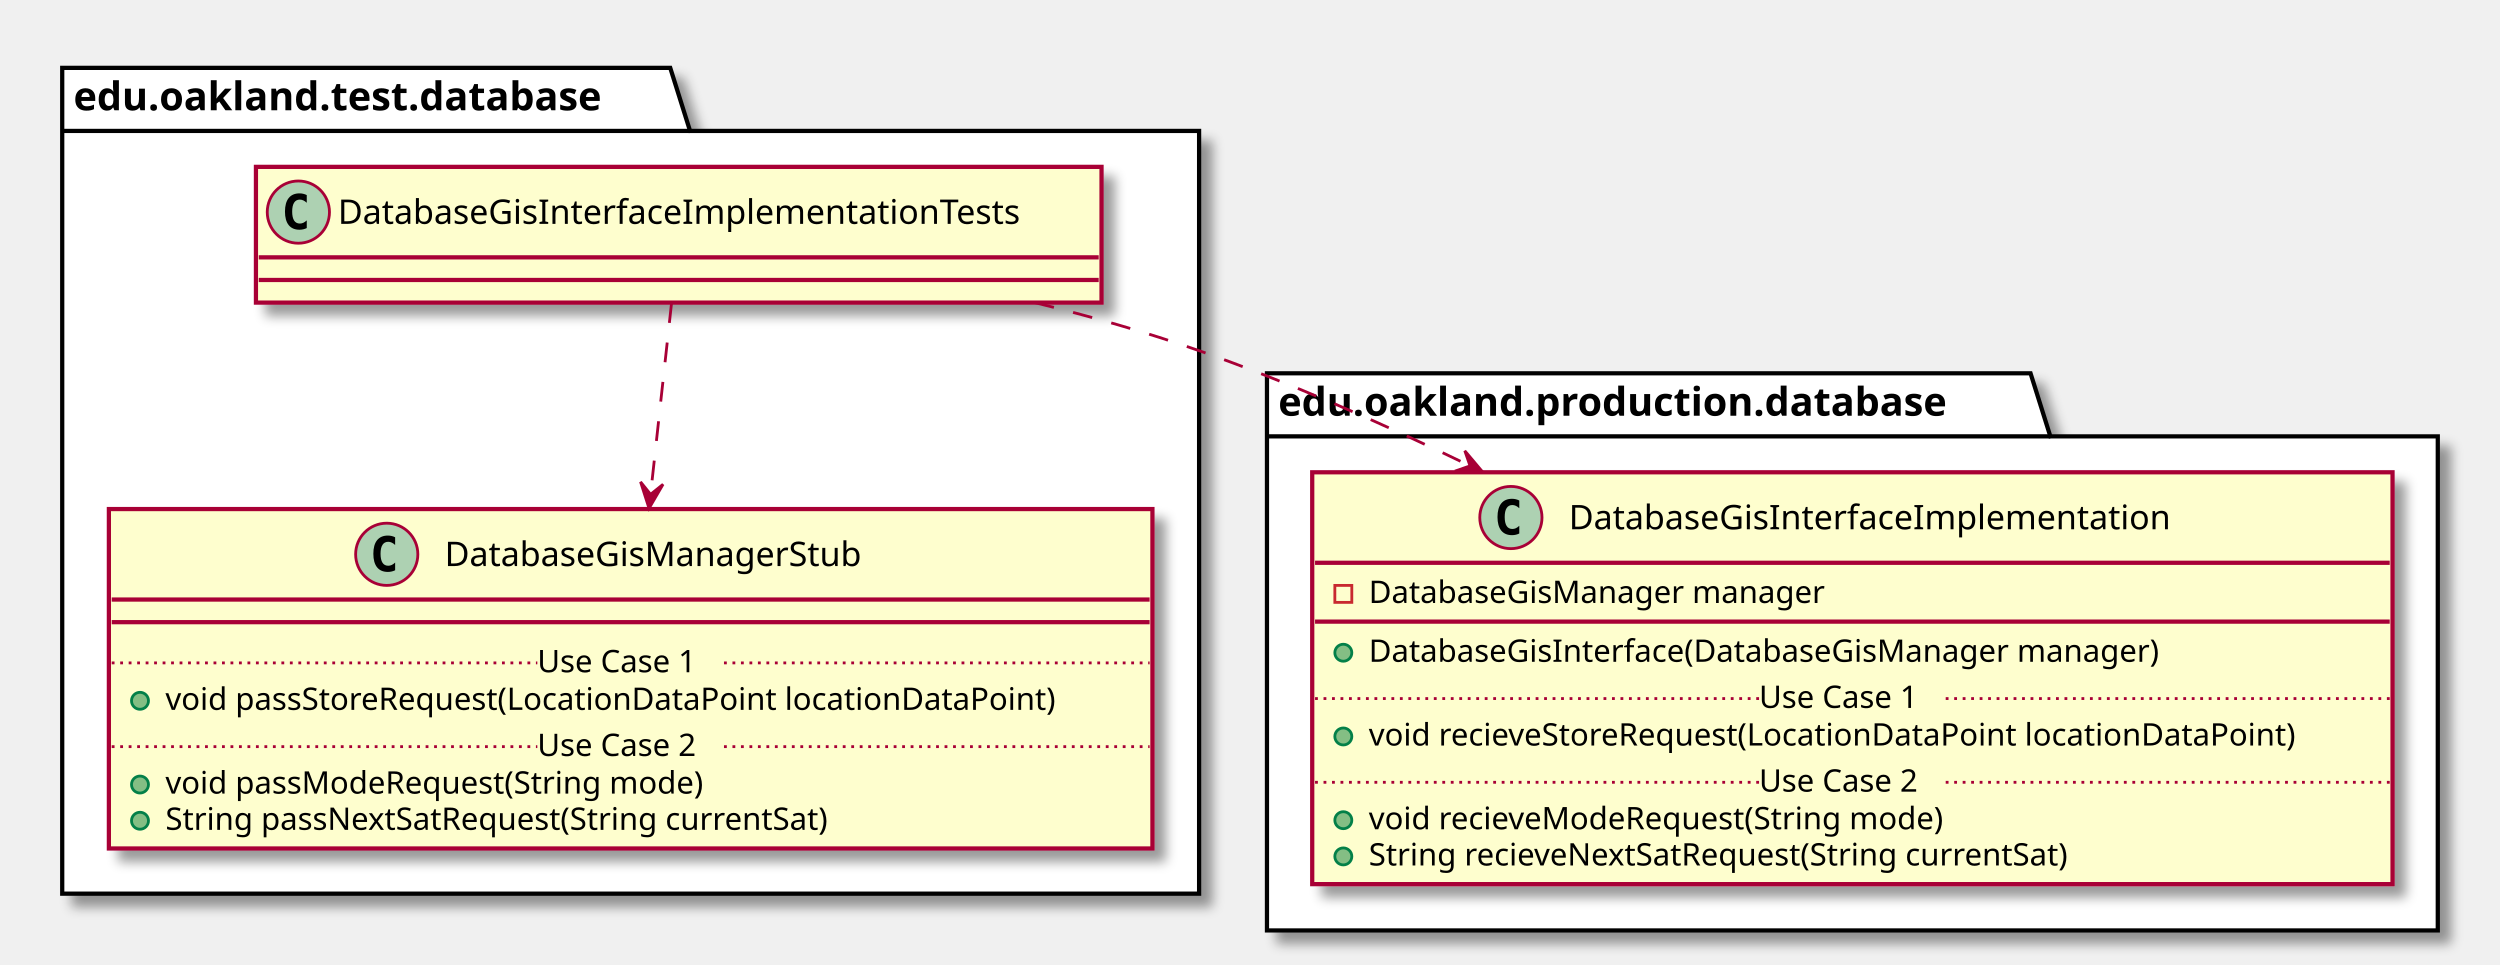
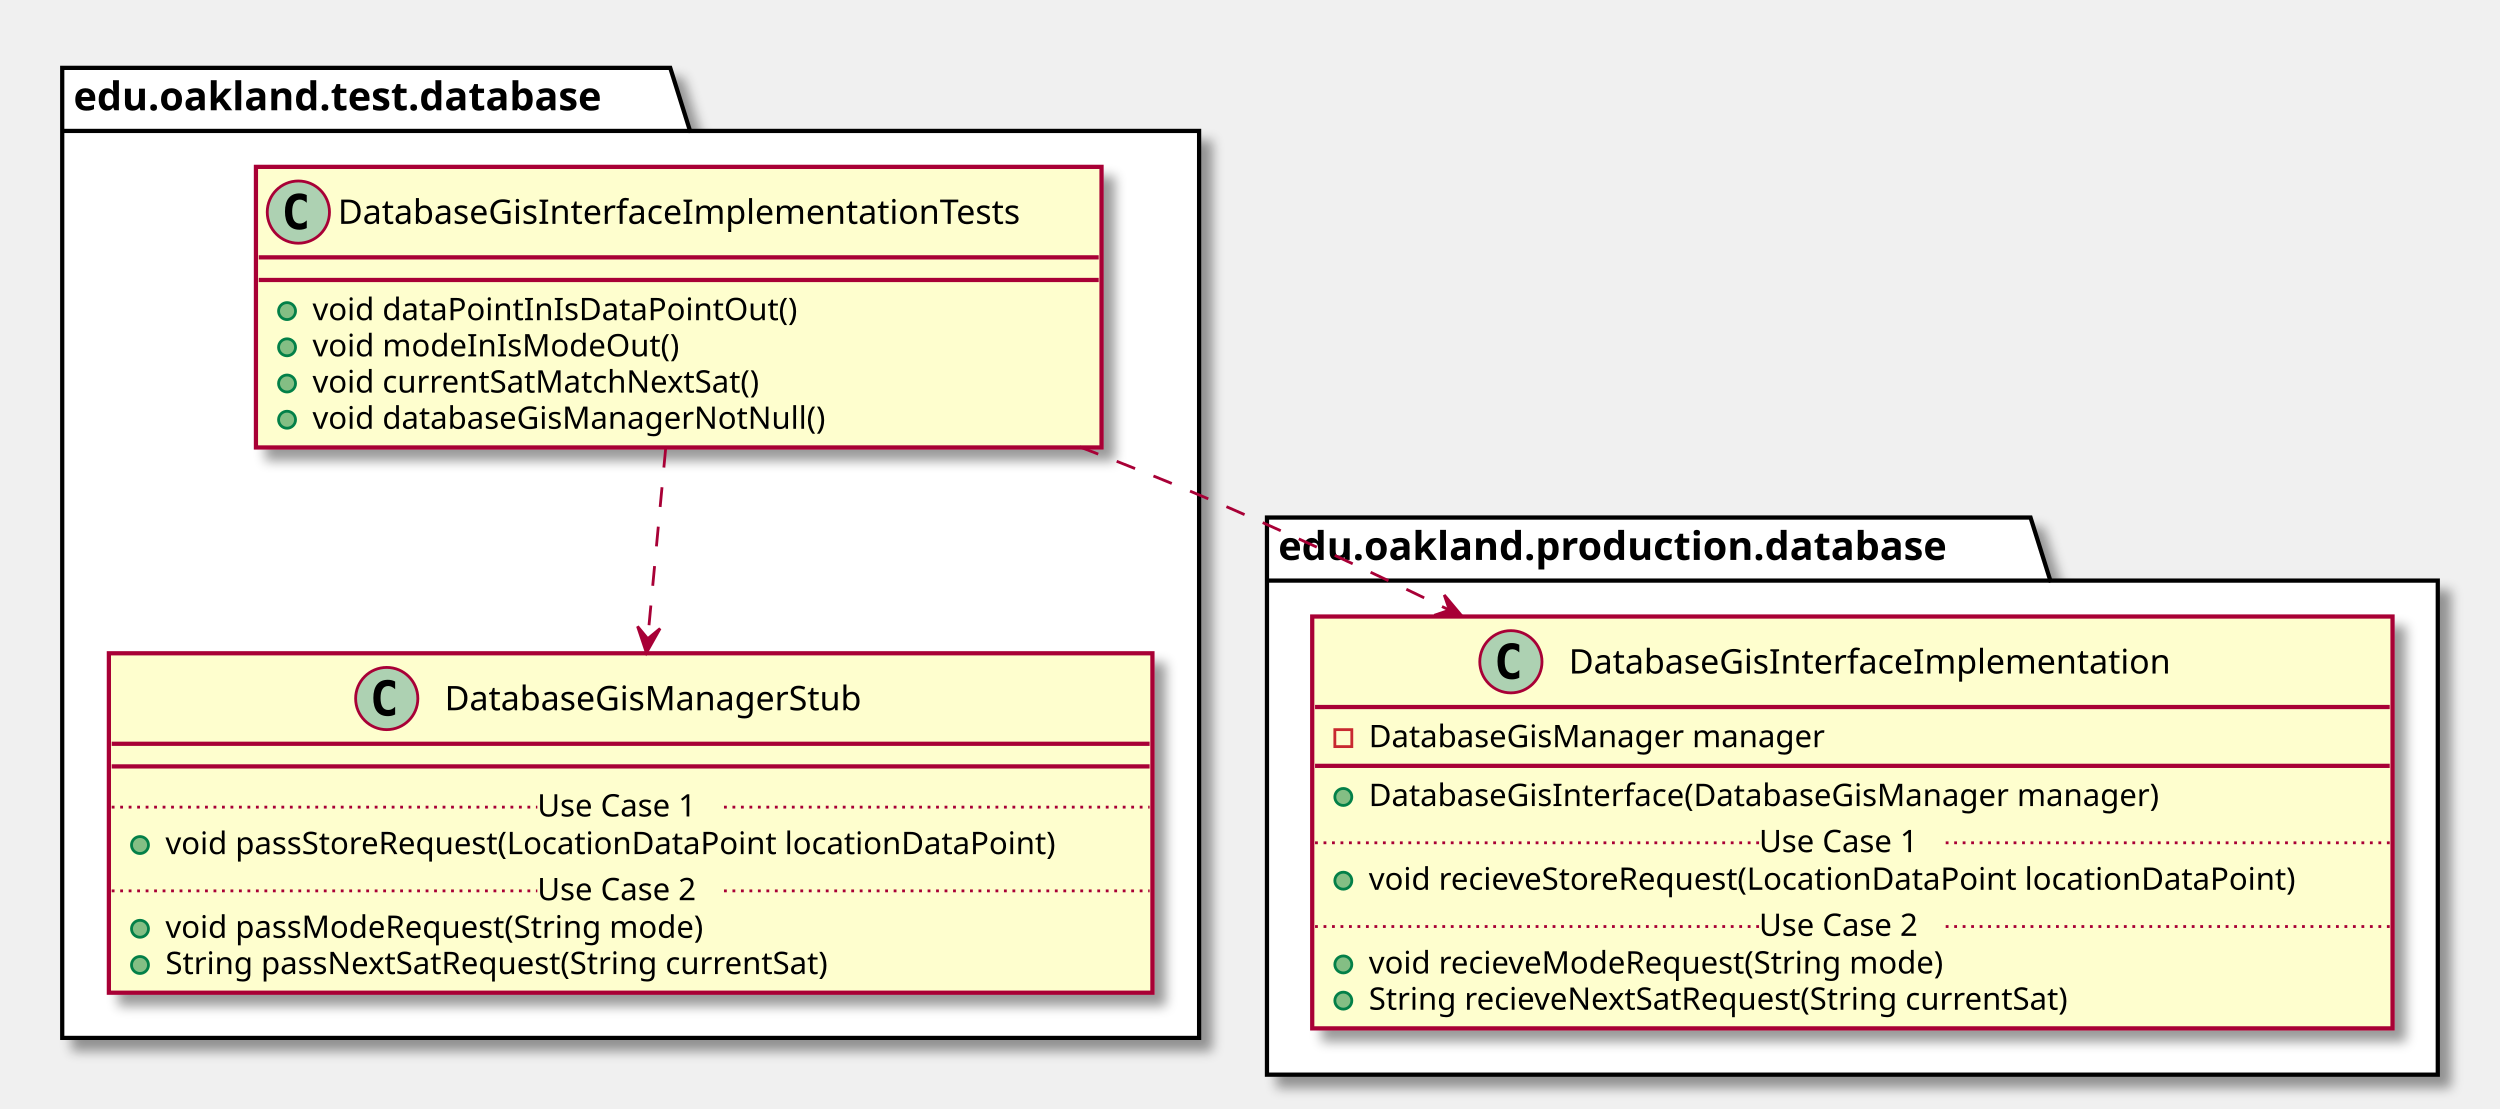
- <svg xmlns="http://www.w3.org/2000/svg" contentScriptType="application/ecmascript" contentStyleType="text/css" height="341px" preserveAspectRatio="none" style="width:884px;height:341px;" version="1.1" viewBox="0 0 884 341" width="884px" zoomAndPan="magnify">
+ <svg xmlns="http://www.w3.org/2000/svg" contentScriptType="application/ecmascript" contentStyleType="text/css" height="392px" preserveAspectRatio="none" style="width:884px;height:392px;" version="1.1" viewBox="0 0 884 392" width="884px" zoomAndPan="magnify">
  <defs>
-     <filter height="300%" id="f1jpyowp7pcksc" width="300%" x="-1" y="-1">
+     <filter height="300%" id="fvyengsleazjv" width="300%" x="-1" y="-1">
      <feGaussianBlur result="blurOut" stdDeviation="2.0" />
      <feColorMatrix in="blurOut" result="blurOut2" type="matrix" values="0 0 0 0 0 0 0 0 0 0 0 0 0 0 0 0 0 0 .4 0" />
      <feOffset dx="4.0" dy="4.0" in="blurOut2" result="blurOut3" />
      <feBlend in="SourceGraphic" in2="blurOut3" mode="normal" />
    </filter>
  </defs>
  <g>
-     <polygon fill="#FFFFFF" filter="url(#f1jpyowp7pcksc)" points="22,24,237,24,244,46.297,424,46.297,424,316,22,316,22,24" style="stroke: #000000; stroke-width: 1.5;" />
+     <polygon fill="#FFFFFF" filter="url(#fvyengsleazjv)" points="22,24,237,24,244,46.297,424,46.297,424,367,22,367,22,24" style="stroke: #000000; stroke-width: 1.5;" />
    <line style="stroke: #000000; stroke-width: 1.5;" x1="22" x2="244" y1="46.297" y2="46.297" />
    <text fill="#000000" font-family="sans-serif" font-size="14" font-weight="bold" lengthAdjust="spacingAndGlyphs" textLength="209" x="26" y="38.995">edu.oakland.test.database</text>
-     <polygon fill="#FFFFFF" filter="url(#f1jpyowp7pcksc)" points="448,132,718,132,725,154.297,862,154.297,862,329,448,329,448,132" style="stroke: #000000; stroke-width: 1.5;" />
-     <line style="stroke: #000000; stroke-width: 1.5;" x1="448" x2="725" y1="154.297" y2="154.297" />
-     <text fill="#000000" font-family="sans-serif" font-size="14" font-weight="bold" lengthAdjust="spacingAndGlyphs" textLength="264" x="452" y="146.995">edu.oakland.production.database</text>
-     <rect fill="#FEFECE" filter="url(#f1jpyowp7pcksc)" height="48" id="DatabaseGisInterfaceImplementationTests" style="stroke: #A80036; stroke-width: 1.5;" width="299" x="90.5" y="59" />
+     <polygon fill="#FFFFFF" filter="url(#fvyengsleazjv)" points="448,183,718,183,725,205.297,862,205.297,862,380,448,380,448,183" style="stroke: #000000; stroke-width: 1.5;" />
+     <line style="stroke: #000000; stroke-width: 1.5;" x1="448" x2="725" y1="205.297" y2="205.297" />
+     <text fill="#000000" font-family="sans-serif" font-size="14" font-weight="bold" lengthAdjust="spacingAndGlyphs" textLength="264" x="452" y="197.995">edu.oakland.production.database</text>
+     <rect fill="#FEFECE" filter="url(#fvyengsleazjv)" height="99.219" id="DatabaseGisInterfaceImplementationTests" style="stroke: #A80036; stroke-width: 1.5;" width="299" x="90.5" y="59" />
    <ellipse cx="105.5" cy="75" fill="#ADD1B2" rx="11" ry="11" style="stroke: #A80036; stroke-width: 1.0;" />
    <path d="M108.469,80.641 Q107.891,80.938 107.25,81.078 Q106.609,81.234 105.906,81.234 Q103.406,81.234 102.078,79.594 Q100.766,77.938 100.766,74.812 Q100.766,71.688 102.078,70.031 Q103.406,68.375 105.906,68.375 Q106.609,68.375 107.25,68.531 Q107.906,68.688 108.469,68.984 L108.469,71.703 Q107.844,71.125 107.25,70.859 Q106.656,70.578 106.031,70.578 Q104.688,70.578 104,71.656 Q103.312,72.719 103.312,74.812 Q103.312,76.906 104,77.984 Q104.688,79.047 106.031,79.047 Q106.656,79.047 107.25,78.781 Q107.844,78.5 108.469,77.922 L108.469,80.641 Z " />
    <text fill="#000000" font-family="sans-serif" font-size="12" lengthAdjust="spacingAndGlyphs" textLength="267" x="119.5" y="79.154">DatabaseGisInterfaceImplementationTests</text>
    <line style="stroke: #A80036; stroke-width: 1.5;" x1="91.5" x2="388.5" y1="91" y2="91" />
    <line style="stroke: #A80036; stroke-width: 1.5;" x1="91.5" x2="388.5" y1="99" y2="99" />
-     <rect fill="#FEFECE" filter="url(#f1jpyowp7pcksc)" height="120.023" id="DatabaseGisManagerStub" style="stroke: #A80036; stroke-width: 1.5;" width="369" x="38.5" y="180" />
-     <ellipse cx="136.75" cy="196" fill="#ADD1B2" rx="11" ry="11" style="stroke: #A80036; stroke-width: 1.0;" />
-     <path d="M139.719,201.641 Q139.141,201.938 138.5,202.078 Q137.859,202.234 137.156,202.234 Q134.656,202.234 133.328,200.594 Q132.016,198.938 132.016,195.812 Q132.016,192.688 133.328,191.031 Q134.656,189.375 137.156,189.375 Q137.859,189.375 138.5,189.531 Q139.156,189.688 139.719,189.984 L139.719,192.703 Q139.094,192.125 138.5,191.859 Q137.906,191.578 137.281,191.578 Q135.938,191.578 135.25,192.656 Q134.562,193.719 134.562,195.812 Q134.562,197.906 135.25,198.984 Q135.938,200.047 137.281,200.047 Q137.906,200.047 138.5,199.781 Q139.094,199.5 139.719,198.922 L139.719,201.641 Z " />
-     <text fill="#000000" font-family="sans-serif" font-size="12" lengthAdjust="spacingAndGlyphs" textLength="164" x="157.25" y="200.154">DatabaseGisManagerStub</text>
-     <line style="stroke: #A80036; stroke-width: 1.5;" x1="39.5" x2="406.5" y1="212" y2="212" />
-     <line style="stroke: #A80036; stroke-width: 1.5;" x1="39.5" x2="406.5" y1="220" y2="220" />
-     <ellipse cx="49.5" cy="247.805" fill="#84BE84" rx="3" ry="3" style="stroke: #038048; stroke-width: 1.0;" />
-     <text fill="#000000" font-family="sans-serif" font-size="11" lengthAdjust="spacingAndGlyphs" textLength="343" x="58.5" y="251.015">void passStoreRequest(LocationDataPoint locationDataPoint)</text>
-     <line style="stroke: #A80036; stroke-width: 1.0; stroke-dasharray: 1.0,2.0;" x1="39.5" x2="190" y1="234.402" y2="234.402" />
-     <text fill="#000000" font-family="sans-serif" font-size="11" lengthAdjust="spacingAndGlyphs" textLength="66" x="190" y="237.71">Use Case 1</text>
-     <line style="stroke: #A80036; stroke-width: 1.0; stroke-dasharray: 1.0,2.0;" x1="256" x2="406.5" y1="234.402" y2="234.402" />
-     <ellipse cx="49.5" cy="277.414" fill="#84BE84" rx="3" ry="3" style="stroke: #038048; stroke-width: 1.0;" />
-     <text fill="#000000" font-family="sans-serif" font-size="11" lengthAdjust="spacingAndGlyphs" textLength="209" x="58.5" y="280.625">void passModeRequest(String mode)</text>
-     <ellipse cx="49.5" cy="290.219" fill="#84BE84" rx="3" ry="3" style="stroke: #038048; stroke-width: 1.0;" />
-     <text fill="#000000" font-family="sans-serif" font-size="11" lengthAdjust="spacingAndGlyphs" textLength="262" x="58.5" y="293.429">String passNextSatRequest(String currentSat)</text>
-     <line style="stroke: #A80036; stroke-width: 1.0; stroke-dasharray: 1.0,2.0;" x1="39.5" x2="190" y1="264.012" y2="264.012" />
-     <text fill="#000000" font-family="sans-serif" font-size="11" lengthAdjust="spacingAndGlyphs" textLength="66" x="190" y="267.32">Use Case 2</text>
-     <line style="stroke: #A80036; stroke-width: 1.0; stroke-dasharray: 1.0,2.0;" x1="256" x2="406.5" y1="264.012" y2="264.012" />
-     <rect fill="#FEFECE" filter="url(#f1jpyowp7pcksc)" height="145.633" id="DatabaseGisInterfaceImplementation" style="stroke: #A80036; stroke-width: 1.5;" width="382" x="464" y="167" />
-     <ellipse cx="534.25" cy="183" fill="#ADD1B2" rx="11" ry="11" style="stroke: #A80036; stroke-width: 1.0;" />
-     <path d="M537.219,188.641 Q536.641,188.938 536,189.078 Q535.359,189.234 534.656,189.234 Q532.156,189.234 530.828,187.594 Q529.516,185.938 529.516,182.812 Q529.516,179.688 530.828,178.031 Q532.156,176.375 534.656,176.375 Q535.359,176.375 536,176.531 Q536.656,176.688 537.219,176.984 L537.219,179.703 Q536.594,179.125 536,178.859 Q535.406,178.578 534.781,178.578 Q533.438,178.578 532.75,179.656 Q532.062,180.719 532.062,182.812 Q532.062,184.906 532.75,185.984 Q533.438,187.047 534.781,187.047 Q535.406,187.047 536,186.781 Q536.594,186.5 537.219,185.922 L537.219,188.641 Z " />
-     <text fill="#000000" font-family="sans-serif" font-size="12" lengthAdjust="spacingAndGlyphs" textLength="233" x="554.75" y="187.154">DatabaseGisInterfaceImplementation</text>
-     <line style="stroke: #A80036; stroke-width: 1.5;" x1="465" x2="845" y1="199" y2="199" />
-     <rect fill="none" height="6" style="stroke: #C82930; stroke-width: 1.0;" width="6" x="472" y="207" />
-     <text fill="#000000" font-family="sans-serif" font-size="11" lengthAdjust="spacingAndGlyphs" textLength="177" x="484" y="213.21">DatabaseGisManager manager</text>
-     <line style="stroke: #A80036; stroke-width: 1.5;" x1="465" x2="845" y1="219.805" y2="219.805" />
-     <ellipse cx="475" cy="230.805" fill="#84BE84" rx="3" ry="3" style="stroke: #038048; stroke-width: 1.0;" />
-     <text fill="#000000" font-family="sans-serif" font-size="11" lengthAdjust="spacingAndGlyphs" textLength="308" x="484" y="234.015">DatabaseGisInterface(DatabaseGisManager manager)</text>
-     <ellipse cx="475" cy="260.414" fill="#84BE84" rx="3" ry="3" style="stroke: #038048; stroke-width: 1.0;" />
-     <text fill="#000000" font-family="sans-serif" font-size="11" lengthAdjust="spacingAndGlyphs" textLength="356" x="484" y="263.625">void recieveStoreRequest(LocationDataPoint locationDataPoint)</text>
-     <line style="stroke: #A80036; stroke-width: 1.0; stroke-dasharray: 1.0,2.0;" x1="465" x2="622" y1="247.012" y2="247.012" />
-     <text fill="#000000" font-family="sans-serif" font-size="11" lengthAdjust="spacingAndGlyphs" textLength="66" x="622" y="250.32">Use Case 1</text>
-     <line style="stroke: #A80036; stroke-width: 1.0; stroke-dasharray: 1.0,2.0;" x1="688" x2="845" y1="247.012" y2="247.012" />
-     <ellipse cx="475" cy="290.023" fill="#84BE84" rx="3" ry="3" style="stroke: #038048; stroke-width: 1.0;" />
-     <text fill="#000000" font-family="sans-serif" font-size="11" lengthAdjust="spacingAndGlyphs" textLength="222" x="484" y="293.234">void recieveModeRequest(String mode)</text>
-     <ellipse cx="475" cy="302.828" fill="#84BE84" rx="3" ry="3" style="stroke: #038048; stroke-width: 1.0;" />
-     <text fill="#000000" font-family="sans-serif" font-size="11" lengthAdjust="spacingAndGlyphs" textLength="275" x="484" y="306.039">String recieveNextSatRequest(String currentSat)</text>
-     <line style="stroke: #A80036; stroke-width: 1.0; stroke-dasharray: 1.0,2.0;" x1="465" x2="622" y1="276.621" y2="276.621" />
-     <text fill="#000000" font-family="sans-serif" font-size="11" lengthAdjust="spacingAndGlyphs" textLength="66" x="622" y="279.929">Use Case 2</text>
-     <line style="stroke: #A80036; stroke-width: 1.0; stroke-dasharray: 1.0,2.0;" x1="688" x2="845" y1="276.621" y2="276.621" />
-     <path d="M237.45,107.21 C235.49,125.1 232.68,150.76 230.05,174.7 " fill="none" id="DatabaseGisInterfaceImplementationTests-&gt;DatabaseGisManagerStub" style="stroke: #A80036; stroke-width: 1.0; stroke-dasharray: 7.0,7.0;" />
-     <polygon fill="#A80036" points="229.5,179.77,234.453,171.257,230.043,174.799,226.501,170.389,229.5,179.77" style="stroke: #A80036; stroke-width: 1.0;" />
-     <path d="M365.87,107 C385.56,111.84 405.5,117.5 424,124 C455.82,135.19 488.91,149.74 519.77,164.71 " fill="none" id="DatabaseGisInterfaceImplementationTests-&gt;DatabaseGisInterfaceImplementation" style="stroke: #A80036; stroke-width: 1.0; stroke-dasharray: 7.0,7.0;" />
-     <polygon fill="#A80036" points="524.3,166.93,517.952,159.4,519.803,164.745,514.457,166.596,524.3,166.93" style="stroke: #A80036; stroke-width: 1.0;" />
+     <ellipse cx="101.5" cy="110" fill="#84BE84" rx="3" ry="3" style="stroke: #038048; stroke-width: 1.0;" />
+     <text fill="#000000" font-family="sans-serif" font-size="11" lengthAdjust="spacingAndGlyphs" textLength="182" x="110.5" y="113.21">void dataPointInIsDataPointOut()</text>
+     <ellipse cx="101.5" cy="122.805" fill="#84BE84" rx="3" ry="3" style="stroke: #038048; stroke-width: 1.0;" />
+     <text fill="#000000" font-family="sans-serif" font-size="11" lengthAdjust="spacingAndGlyphs" textLength="137" x="110.5" y="126.015">void modeInIsModeOut()</text>
+     <ellipse cx="101.5" cy="135.609" fill="#84BE84" rx="3" ry="3" style="stroke: #038048; stroke-width: 1.0;" />
+     <text fill="#000000" font-family="sans-serif" font-size="11" lengthAdjust="spacingAndGlyphs" textLength="172" x="110.5" y="138.82">void currentSatMatchNextSat()</text>
+     <ellipse cx="101.5" cy="148.414" fill="#84BE84" rx="3" ry="3" style="stroke: #038048; stroke-width: 1.0;" />
+     <text fill="#000000" font-family="sans-serif" font-size="11" lengthAdjust="spacingAndGlyphs" textLength="196" x="110.5" y="151.625">void databaseGisManagerNotNull()</text>
+     <rect fill="#FEFECE" filter="url(#fvyengsleazjv)" height="120.023" id="DatabaseGisManagerStub" style="stroke: #A80036; stroke-width: 1.5;" width="369" x="38.5" y="231" />
+     <ellipse cx="136.75" cy="247" fill="#ADD1B2" rx="11" ry="11" style="stroke: #A80036; stroke-width: 1.0;" />
+     <path d="M139.719,252.641 Q139.141,252.938 138.5,253.078 Q137.859,253.234 137.156,253.234 Q134.656,253.234 133.328,251.594 Q132.016,249.938 132.016,246.812 Q132.016,243.688 133.328,242.031 Q134.656,240.375 137.156,240.375 Q137.859,240.375 138.5,240.531 Q139.156,240.688 139.719,240.984 L139.719,243.703 Q139.094,243.125 138.5,242.859 Q137.906,242.578 137.281,242.578 Q135.938,242.578 135.25,243.656 Q134.562,244.719 134.562,246.812 Q134.562,248.906 135.25,249.984 Q135.938,251.047 137.281,251.047 Q137.906,251.047 138.5,250.781 Q139.094,250.5 139.719,249.922 L139.719,252.641 Z " />
+     <text fill="#000000" font-family="sans-serif" font-size="12" lengthAdjust="spacingAndGlyphs" textLength="164" x="157.25" y="251.154">DatabaseGisManagerStub</text>
+     <line style="stroke: #A80036; stroke-width: 1.5;" x1="39.5" x2="406.5" y1="263" y2="263" />
+     <line style="stroke: #A80036; stroke-width: 1.5;" x1="39.5" x2="406.5" y1="271" y2="271" />
+     <ellipse cx="49.5" cy="298.805" fill="#84BE84" rx="3" ry="3" style="stroke: #038048; stroke-width: 1.0;" />
+     <text fill="#000000" font-family="sans-serif" font-size="11" lengthAdjust="spacingAndGlyphs" textLength="343" x="58.5" y="302.015">void passStoreRequest(LocationDataPoint locationDataPoint)</text>
+     <line style="stroke: #A80036; stroke-width: 1.0; stroke-dasharray: 1.0,2.0;" x1="39.5" x2="190" y1="285.402" y2="285.402" />
+     <text fill="#000000" font-family="sans-serif" font-size="11" lengthAdjust="spacingAndGlyphs" textLength="66" x="190" y="288.71">Use Case 1</text>
+     <line style="stroke: #A80036; stroke-width: 1.0; stroke-dasharray: 1.0,2.0;" x1="256" x2="406.5" y1="285.402" y2="285.402" />
+     <ellipse cx="49.5" cy="328.414" fill="#84BE84" rx="3" ry="3" style="stroke: #038048; stroke-width: 1.0;" />
+     <text fill="#000000" font-family="sans-serif" font-size="11" lengthAdjust="spacingAndGlyphs" textLength="209" x="58.5" y="331.625">void passModeRequest(String mode)</text>
+     <ellipse cx="49.5" cy="341.219" fill="#84BE84" rx="3" ry="3" style="stroke: #038048; stroke-width: 1.0;" />
+     <text fill="#000000" font-family="sans-serif" font-size="11" lengthAdjust="spacingAndGlyphs" textLength="262" x="58.5" y="344.429">String passNextSatRequest(String currentSat)</text>
+     <line style="stroke: #A80036; stroke-width: 1.0; stroke-dasharray: 1.0,2.0;" x1="39.5" x2="190" y1="315.012" y2="315.012" />
+     <text fill="#000000" font-family="sans-serif" font-size="11" lengthAdjust="spacingAndGlyphs" textLength="66" x="190" y="318.32">Use Case 2</text>
+     <line style="stroke: #A80036; stroke-width: 1.0; stroke-dasharray: 1.0,2.0;" x1="256" x2="406.5" y1="315.012" y2="315.012" />
+     <rect fill="#FEFECE" filter="url(#fvyengsleazjv)" height="145.633" id="DatabaseGisInterfaceImplementation" style="stroke: #A80036; stroke-width: 1.5;" width="382" x="464" y="218" />
+     <ellipse cx="534.25" cy="234" fill="#ADD1B2" rx="11" ry="11" style="stroke: #A80036; stroke-width: 1.0;" />
+     <path d="M537.219,239.641 Q536.641,239.938 536,240.078 Q535.359,240.234 534.656,240.234 Q532.156,240.234 530.828,238.594 Q529.516,236.938 529.516,233.812 Q529.516,230.688 530.828,229.031 Q532.156,227.375 534.656,227.375 Q535.359,227.375 536,227.531 Q536.656,227.688 537.219,227.984 L537.219,230.703 Q536.594,230.125 536,229.859 Q535.406,229.578 534.781,229.578 Q533.438,229.578 532.75,230.656 Q532.062,231.719 532.062,233.812 Q532.062,235.906 532.75,236.984 Q533.438,238.047 534.781,238.047 Q535.406,238.047 536,237.781 Q536.594,237.5 537.219,236.922 L537.219,239.641 Z " />
+     <text fill="#000000" font-family="sans-serif" font-size="12" lengthAdjust="spacingAndGlyphs" textLength="233" x="554.75" y="238.154">DatabaseGisInterfaceImplementation</text>
+     <line style="stroke: #A80036; stroke-width: 1.5;" x1="465" x2="845" y1="250" y2="250" />
+     <rect fill="none" height="6" style="stroke: #C82930; stroke-width: 1.0;" width="6" x="472" y="258" />
+     <text fill="#000000" font-family="sans-serif" font-size="11" lengthAdjust="spacingAndGlyphs" textLength="177" x="484" y="264.21">DatabaseGisManager manager</text>
+     <line style="stroke: #A80036; stroke-width: 1.5;" x1="465" x2="845" y1="270.805" y2="270.805" />
+     <ellipse cx="475" cy="281.805" fill="#84BE84" rx="3" ry="3" style="stroke: #038048; stroke-width: 1.0;" />
+     <text fill="#000000" font-family="sans-serif" font-size="11" lengthAdjust="spacingAndGlyphs" textLength="308" x="484" y="285.015">DatabaseGisInterface(DatabaseGisManager manager)</text>
+     <ellipse cx="475" cy="311.414" fill="#84BE84" rx="3" ry="3" style="stroke: #038048; stroke-width: 1.0;" />
+     <text fill="#000000" font-family="sans-serif" font-size="11" lengthAdjust="spacingAndGlyphs" textLength="356" x="484" y="314.625">void recieveStoreRequest(LocationDataPoint locationDataPoint)</text>
+     <line style="stroke: #A80036; stroke-width: 1.0; stroke-dasharray: 1.0,2.0;" x1="465" x2="622" y1="298.012" y2="298.012" />
+     <text fill="#000000" font-family="sans-serif" font-size="11" lengthAdjust="spacingAndGlyphs" textLength="66" x="622" y="301.32">Use Case 1</text>
+     <line style="stroke: #A80036; stroke-width: 1.0; stroke-dasharray: 1.0,2.0;" x1="688" x2="845" y1="298.012" y2="298.012" />
+     <ellipse cx="475" cy="341.023" fill="#84BE84" rx="3" ry="3" style="stroke: #038048; stroke-width: 1.0;" />
+     <text fill="#000000" font-family="sans-serif" font-size="11" lengthAdjust="spacingAndGlyphs" textLength="222" x="484" y="344.234">void recieveModeRequest(String mode)</text>
+     <ellipse cx="475" cy="353.828" fill="#84BE84" rx="3" ry="3" style="stroke: #038048; stroke-width: 1.0;" />
+     <text fill="#000000" font-family="sans-serif" font-size="11" lengthAdjust="spacingAndGlyphs" textLength="275" x="484" y="357.039">String recieveNextSatRequest(String currentSat)</text>
+     <line style="stroke: #A80036; stroke-width: 1.0; stroke-dasharray: 1.0,2.0;" x1="465" x2="622" y1="327.621" y2="327.621" />
+     <text fill="#000000" font-family="sans-serif" font-size="11" lengthAdjust="spacingAndGlyphs" textLength="66" x="622" y="330.929">Use Case 2</text>
+     <line style="stroke: #A80036; stroke-width: 1.0; stroke-dasharray: 1.0,2.0;" x1="688" x2="845" y1="327.621" y2="327.621" />
+     <path d="M235.4,158.35 C233.44,179.12 231.13,203.63 229.04,225.83 " fill="none" id="DatabaseGisInterfaceImplementationTests-&gt;DatabaseGisManagerStub" style="stroke: #A80036; stroke-width: 1.0; stroke-dasharray: 7.0,7.0;" />
+     <polygon fill="#A80036" points="228.57,230.83,233.402,222.248,229.042,225.852,225.438,221.493,228.57,230.83" style="stroke: #A80036; stroke-width: 1.0;" />
+     <path d="M381.81,158.04 C396.15,163.53 410.43,169.23 424,175 C452.96,187.31 483.42,201.52 512.37,215.67 " fill="none" id="DatabaseGisInterfaceImplementationTests-&gt;DatabaseGisInterfaceImplementation" style="stroke: #A80036; stroke-width: 1.0; stroke-dasharray: 7.0,7.0;" />
+     <polygon fill="#A80036" points="517.01,217.94,510.691,210.386,512.521,215.738,507.168,217.568,517.01,217.94" style="stroke: #A80036; stroke-width: 1.0;" />
  </g>
</svg>
